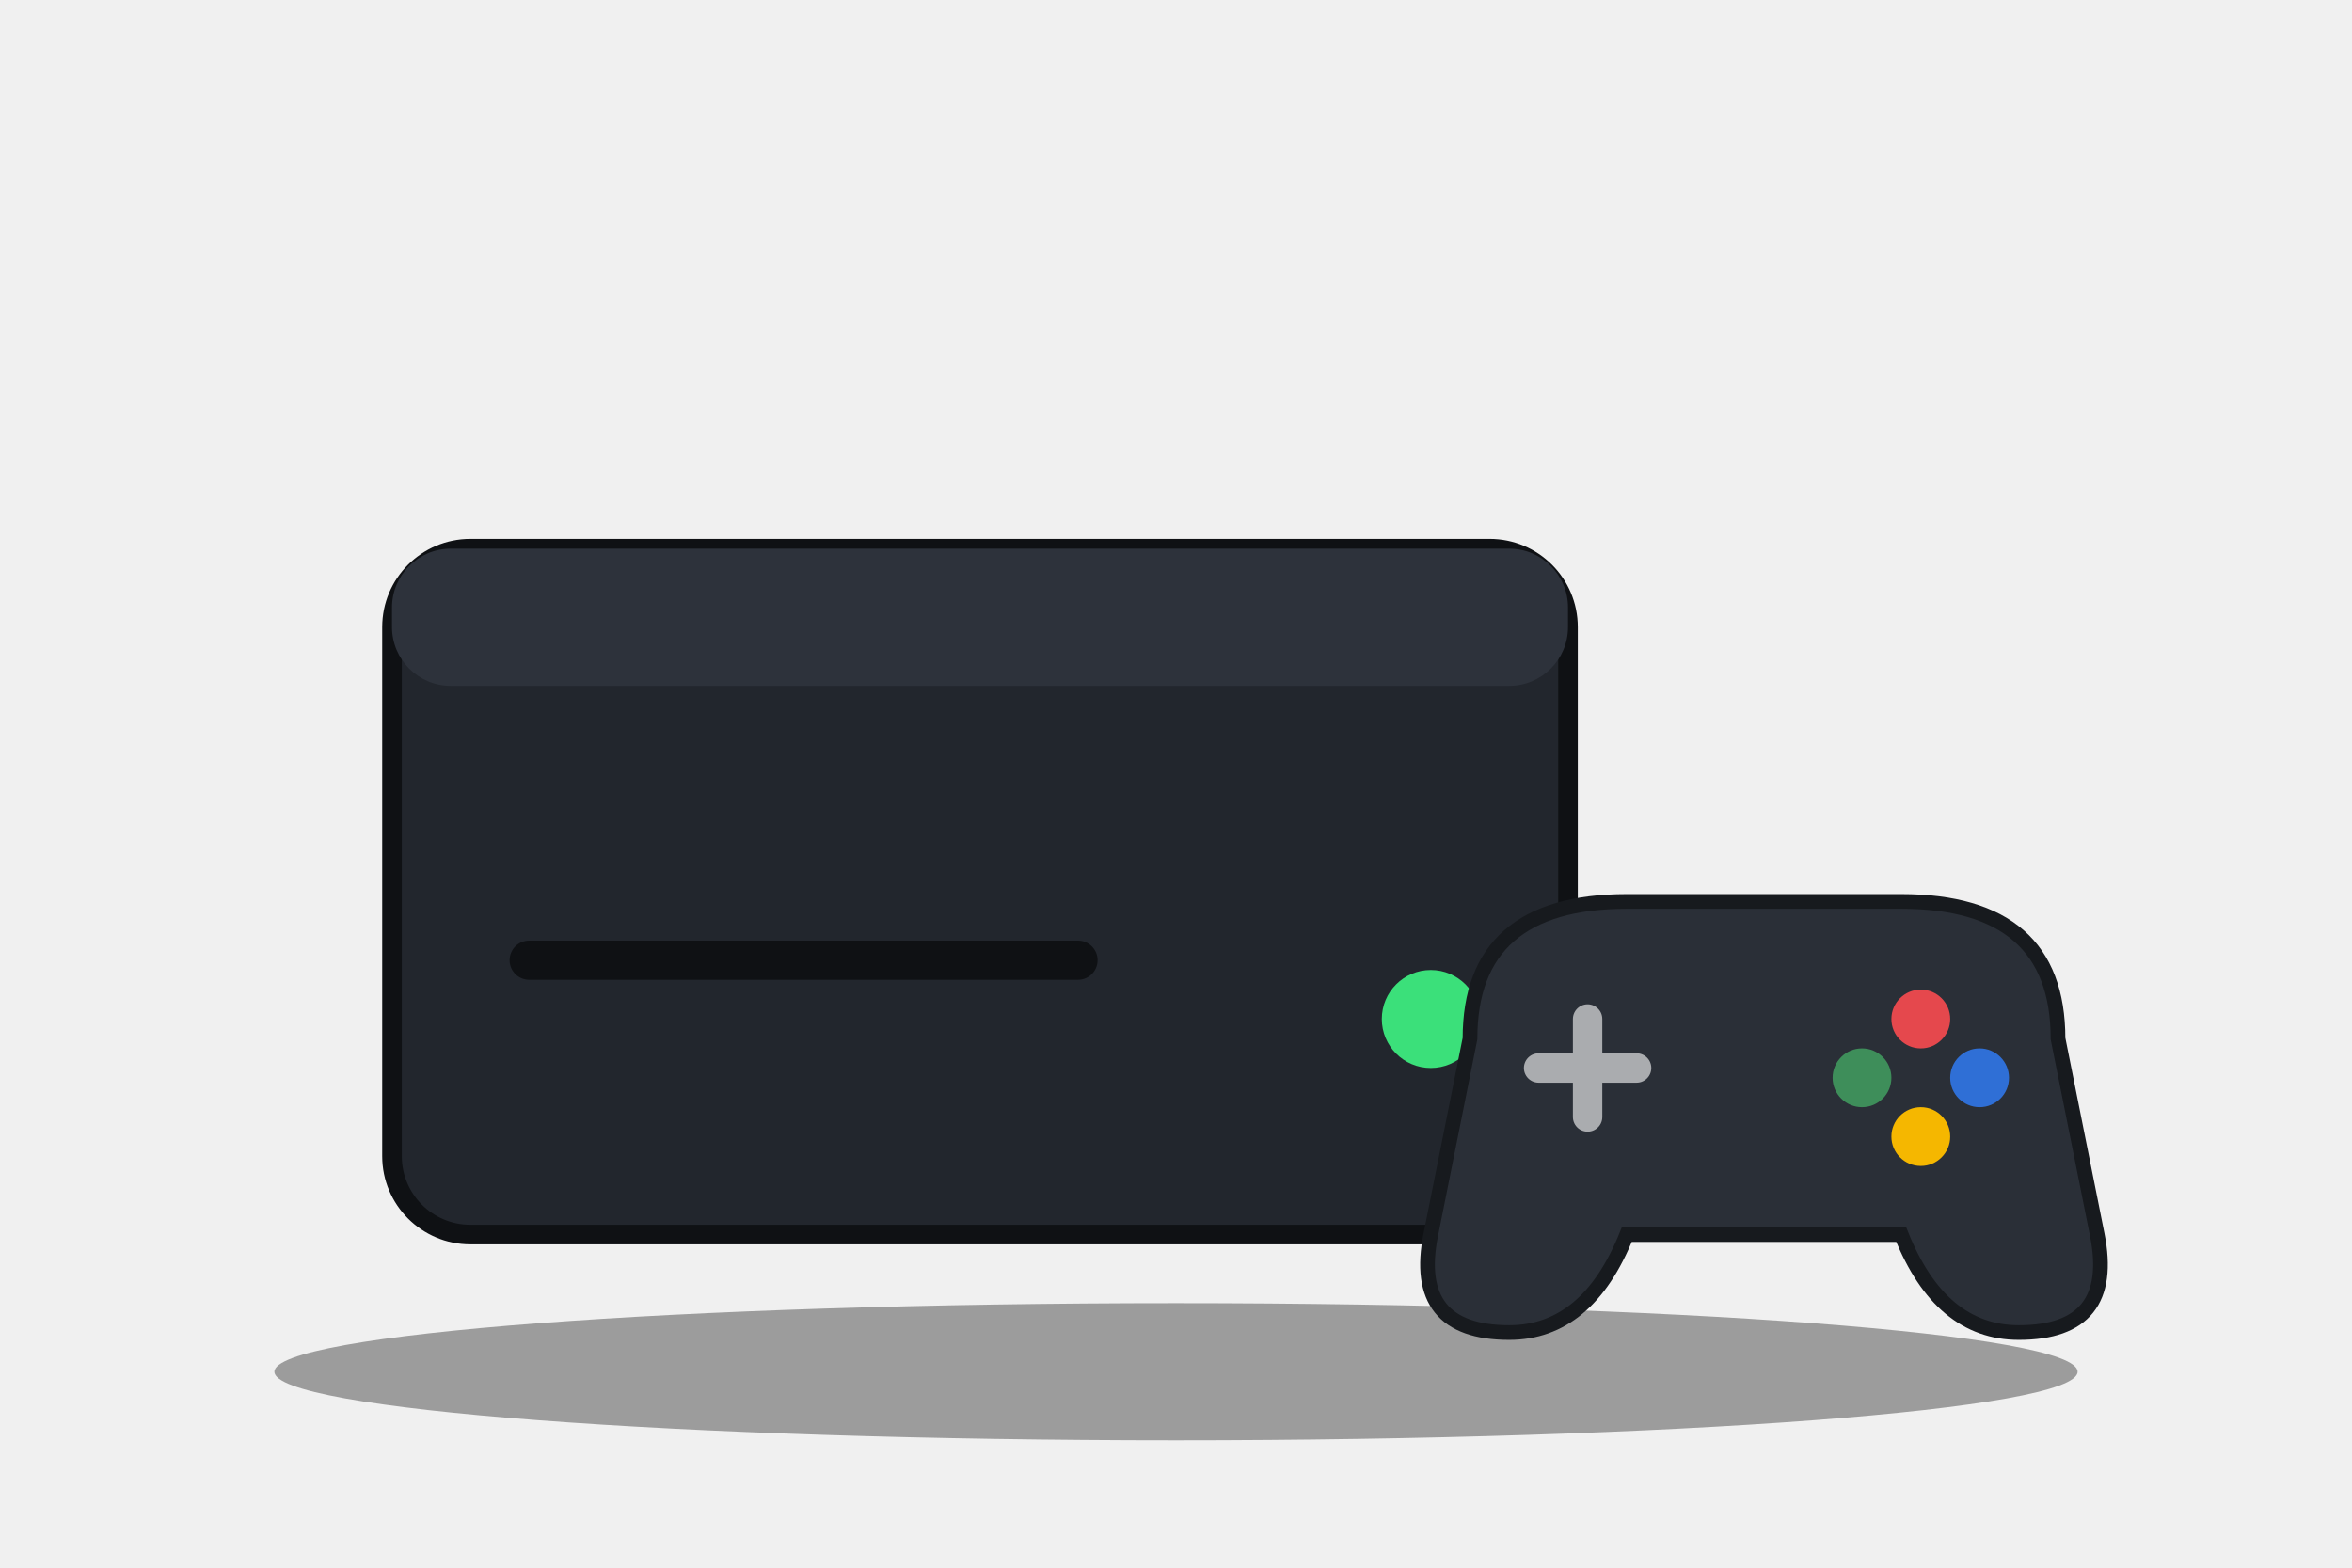
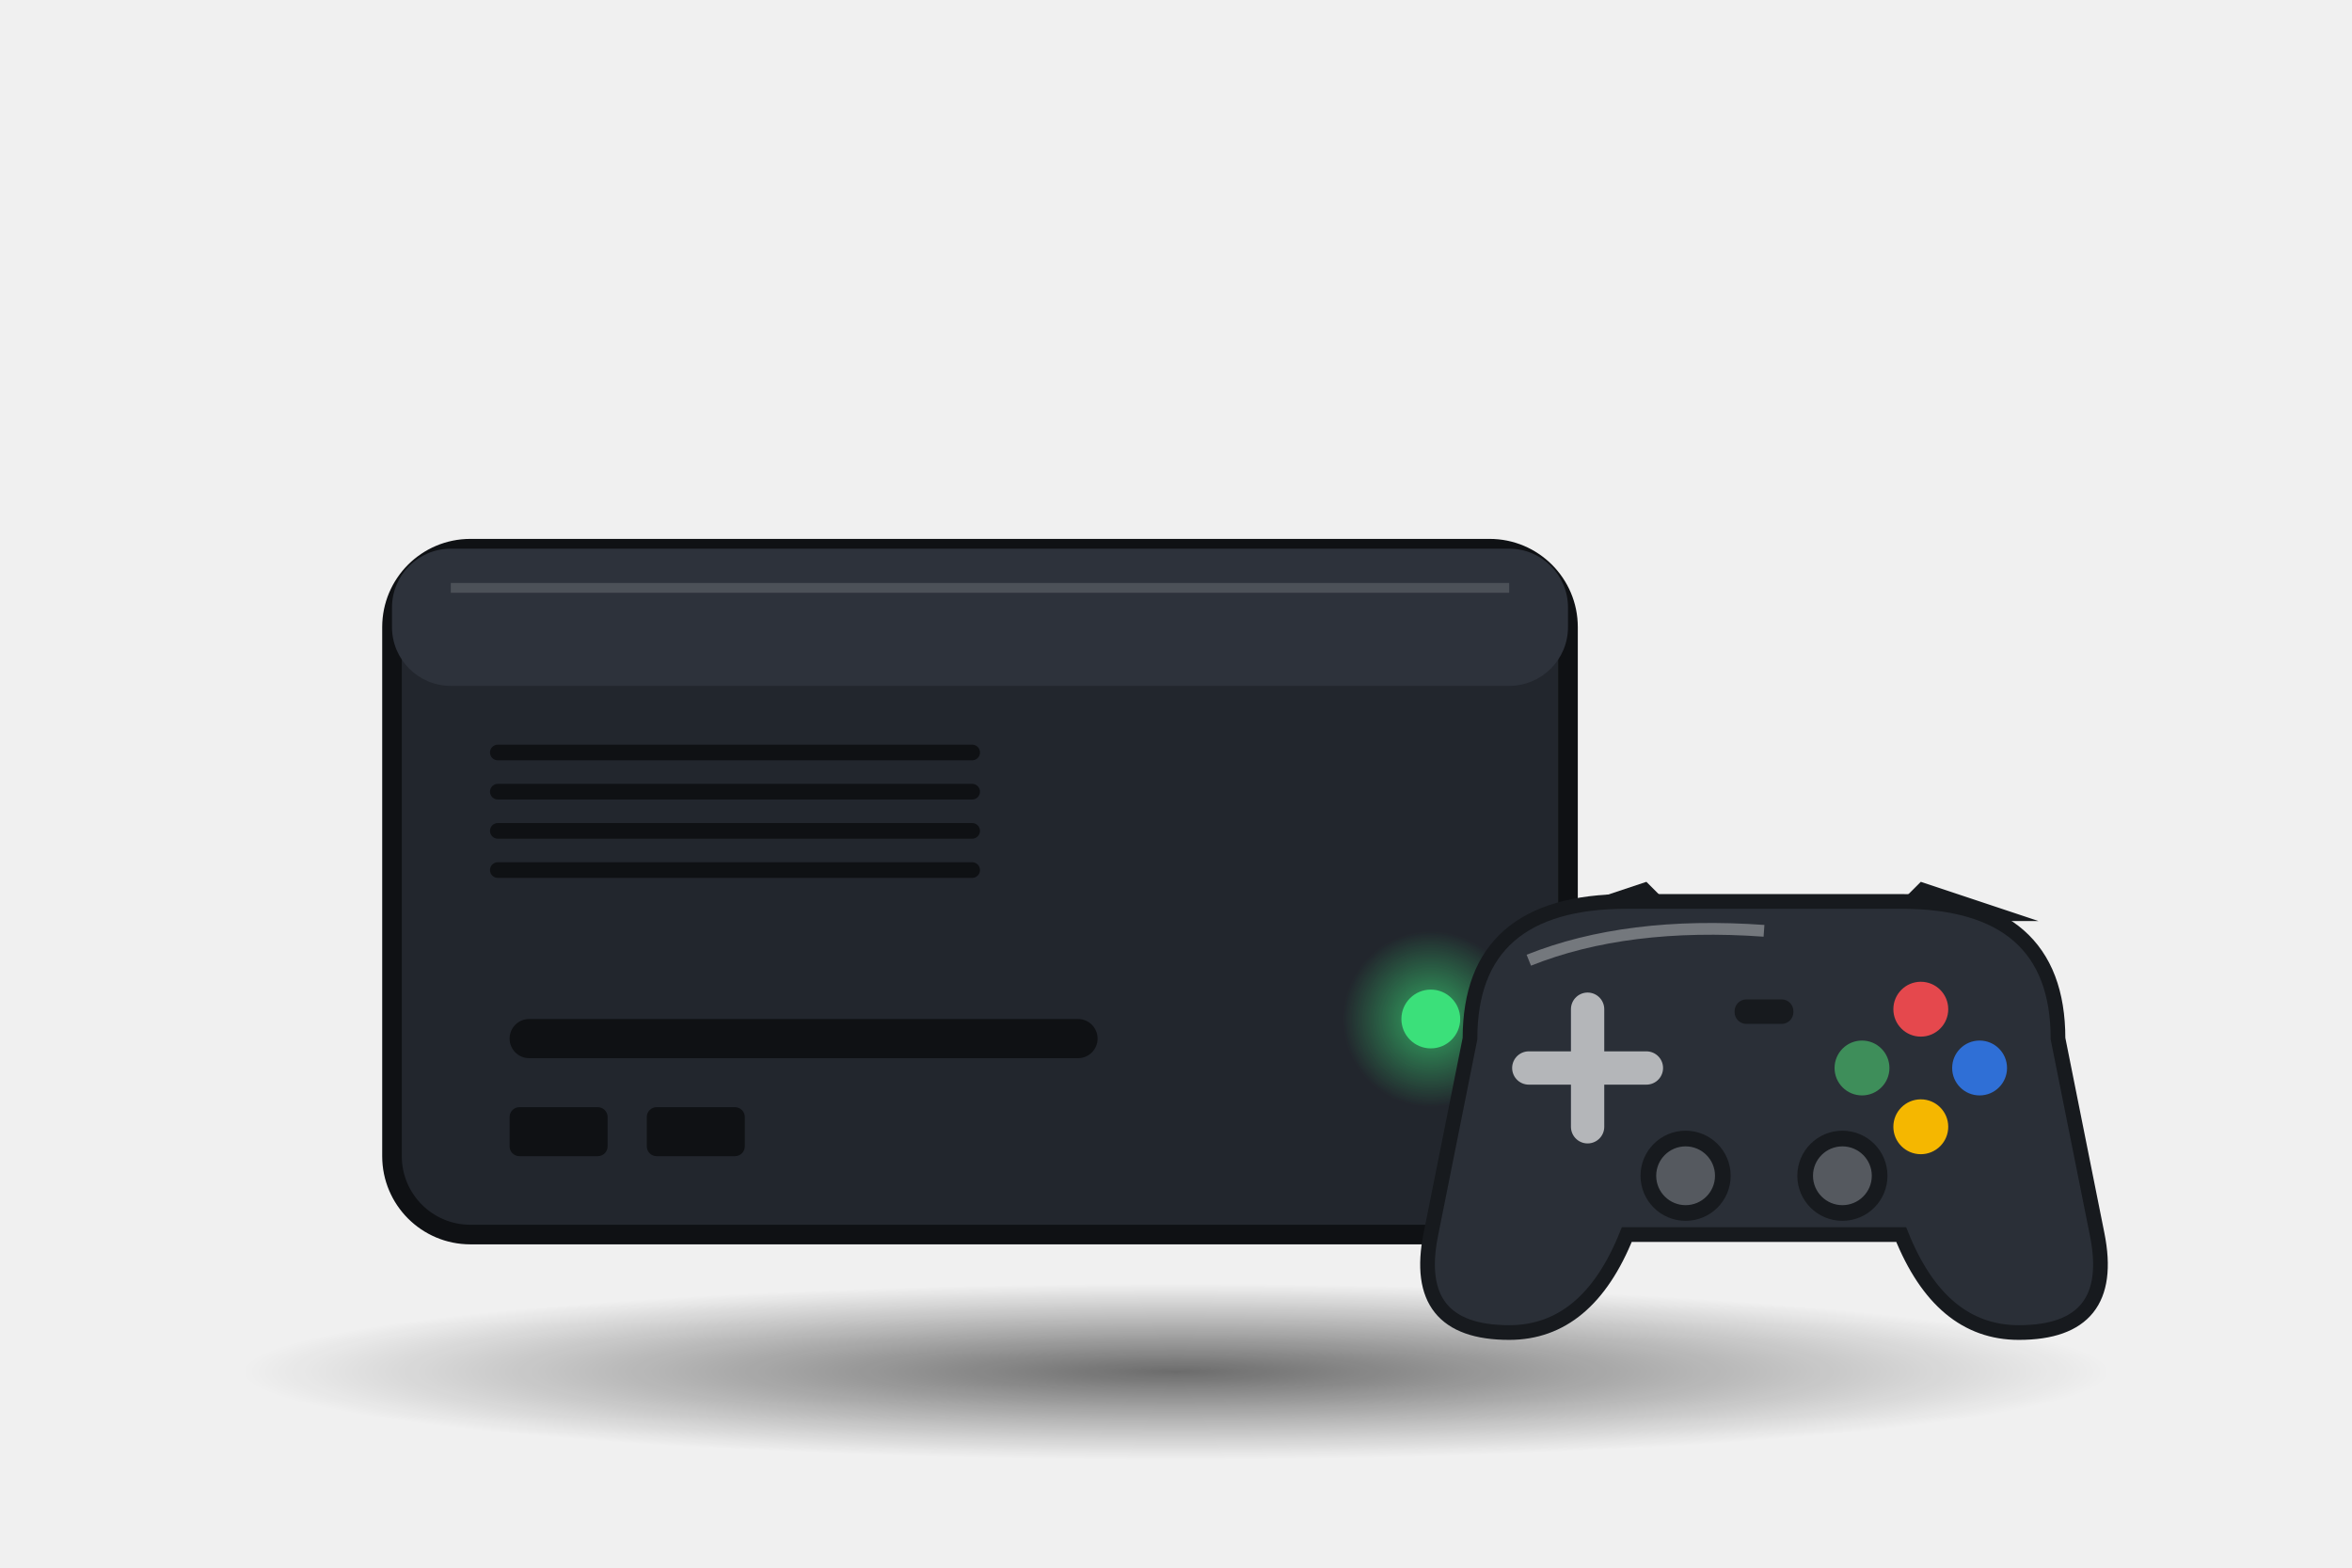
<svg xmlns="http://www.w3.org/2000/svg" viewBox="0 0 240 160">
-   <ellipse cx="120" cy="140" rx="92" ry="7" fill="#000" opacity=".35" />
+   <defs>
+     <radialGradient id="sh136">
+       <stop offset="0" stop-color="#000" stop-opacity=".55" />
+       <stop offset="1" stop-color="#000" stop-opacity="0" />
+     </radialGradient>
+   </defs>
+   <ellipse cx="120" cy="140" rx="96" ry="9" fill="url(#sh136)" />
  <rect x="40" y="56" width="120" height="70" rx="8" fill="#22262d" stroke="#0f1114" stroke-width="2" />
  <rect x="40" y="56" width="120" height="14" rx="6" fill="#2d323b" />
-   <rect x="52" y="96" width="60" height="4" rx="2" fill="#0f1114" />
-   <circle cx="146" cy="104" r="5" fill="#3be07a" />
+   <path d="M46,60 L154,60" stroke="#fff" stroke-width="1" opacity=".15" />
+   <rect x="50" y="76" width="50" height="1.6" rx=".8" fill="#0f1114" />
+   <rect x="50" y="80" width="50" height="1.6" rx=".8" fill="#0f1114" />
+   <rect x="50" y="84" width="50" height="1.6" rx=".8" fill="#0f1114" />
+   <rect x="50" y="88" width="50" height="1.6" rx=".8" fill="#0f1114" />
+   <rect x="52" y="104" width="60" height="4" rx="2" fill="#0f1114" />
+   <rect x="52" y="113" width="10" height="5" rx="1" fill="#0f1114" />
+   <rect x="66" y="113" width="10" height="5" rx="1" fill="#0f1114" />
+   <defs>
+     <radialGradient id="led137">
+       <stop offset="0" stop-color="#3be07a" />
+       <stop offset="1" stop-color="#3be07a" stop-opacity="0" />
+     </radialGradient>
+   </defs>
+   <circle cx="146" cy="104" r="9" fill="url(#led137)" opacity=".7" />
+   <circle cx="146" cy="104" r="3" fill="#3be07a" />
  <g transform="translate(150 92)">
+     <path d="M6,2 L18,-2 L22,2 Z M42,2 L46,-2 L58,2 Z" fill="#171a1e" />
    <path d="M0,14 Q0,0 16,0 L44,0 Q60,0 60,14 L64,34 Q66,44 56,44 Q48,44 44,34 L16,34 Q12,44 4,44 Q-6,44 -4,34 Z" fill="#2a2f37" stroke="#171a1e" stroke-width="1.5" />
-     <path d="M12,12 L12,22 M7,17 L17,17" stroke="#aaacaf" stroke-width="3" stroke-linecap="round" />
-     <circle cx="46" cy="12" r="3" fill="#e5484d" />
-     <circle cx="52" cy="18" r="3" fill="#2f6fd6" />
-     <circle cx="40" cy="18" r="3" fill="#3e8e5a" />
-     <circle cx="46" cy="24" r="3" fill="#f5b700" />
+     <path d="M6,6 Q16,2 30,3" stroke="#fff" stroke-width="1.2" opacity=".35" fill="none" />
+     <path d="M12,11 L12,23 M6,17 L18,17" stroke="#b4b6b9" stroke-width="3.4" stroke-linecap="round" />
+     <circle cx="22" cy="28" r="4.6" fill="#171a1e" />
+     <circle cx="22" cy="28" r="3" fill="#55595f" />
+     <circle cx="38" cy="28" r="4.6" fill="#171a1e" />
+     <circle cx="38" cy="28" r="3" fill="#55595f" />
+     <circle cx="46" cy="11" r="2.8" fill="#e5484d" />
+     <circle cx="52" cy="17" r="2.8" fill="#2f6fd6" />
+     <circle cx="40" cy="17" r="2.8" fill="#3e8e5a" />
+     <circle cx="46" cy="23" r="2.8" fill="#f5b700" />
+     <rect x="27" y="10" width="6" height="2.5" rx="1.2" fill="#171a1e" />
  </g>
</svg>
